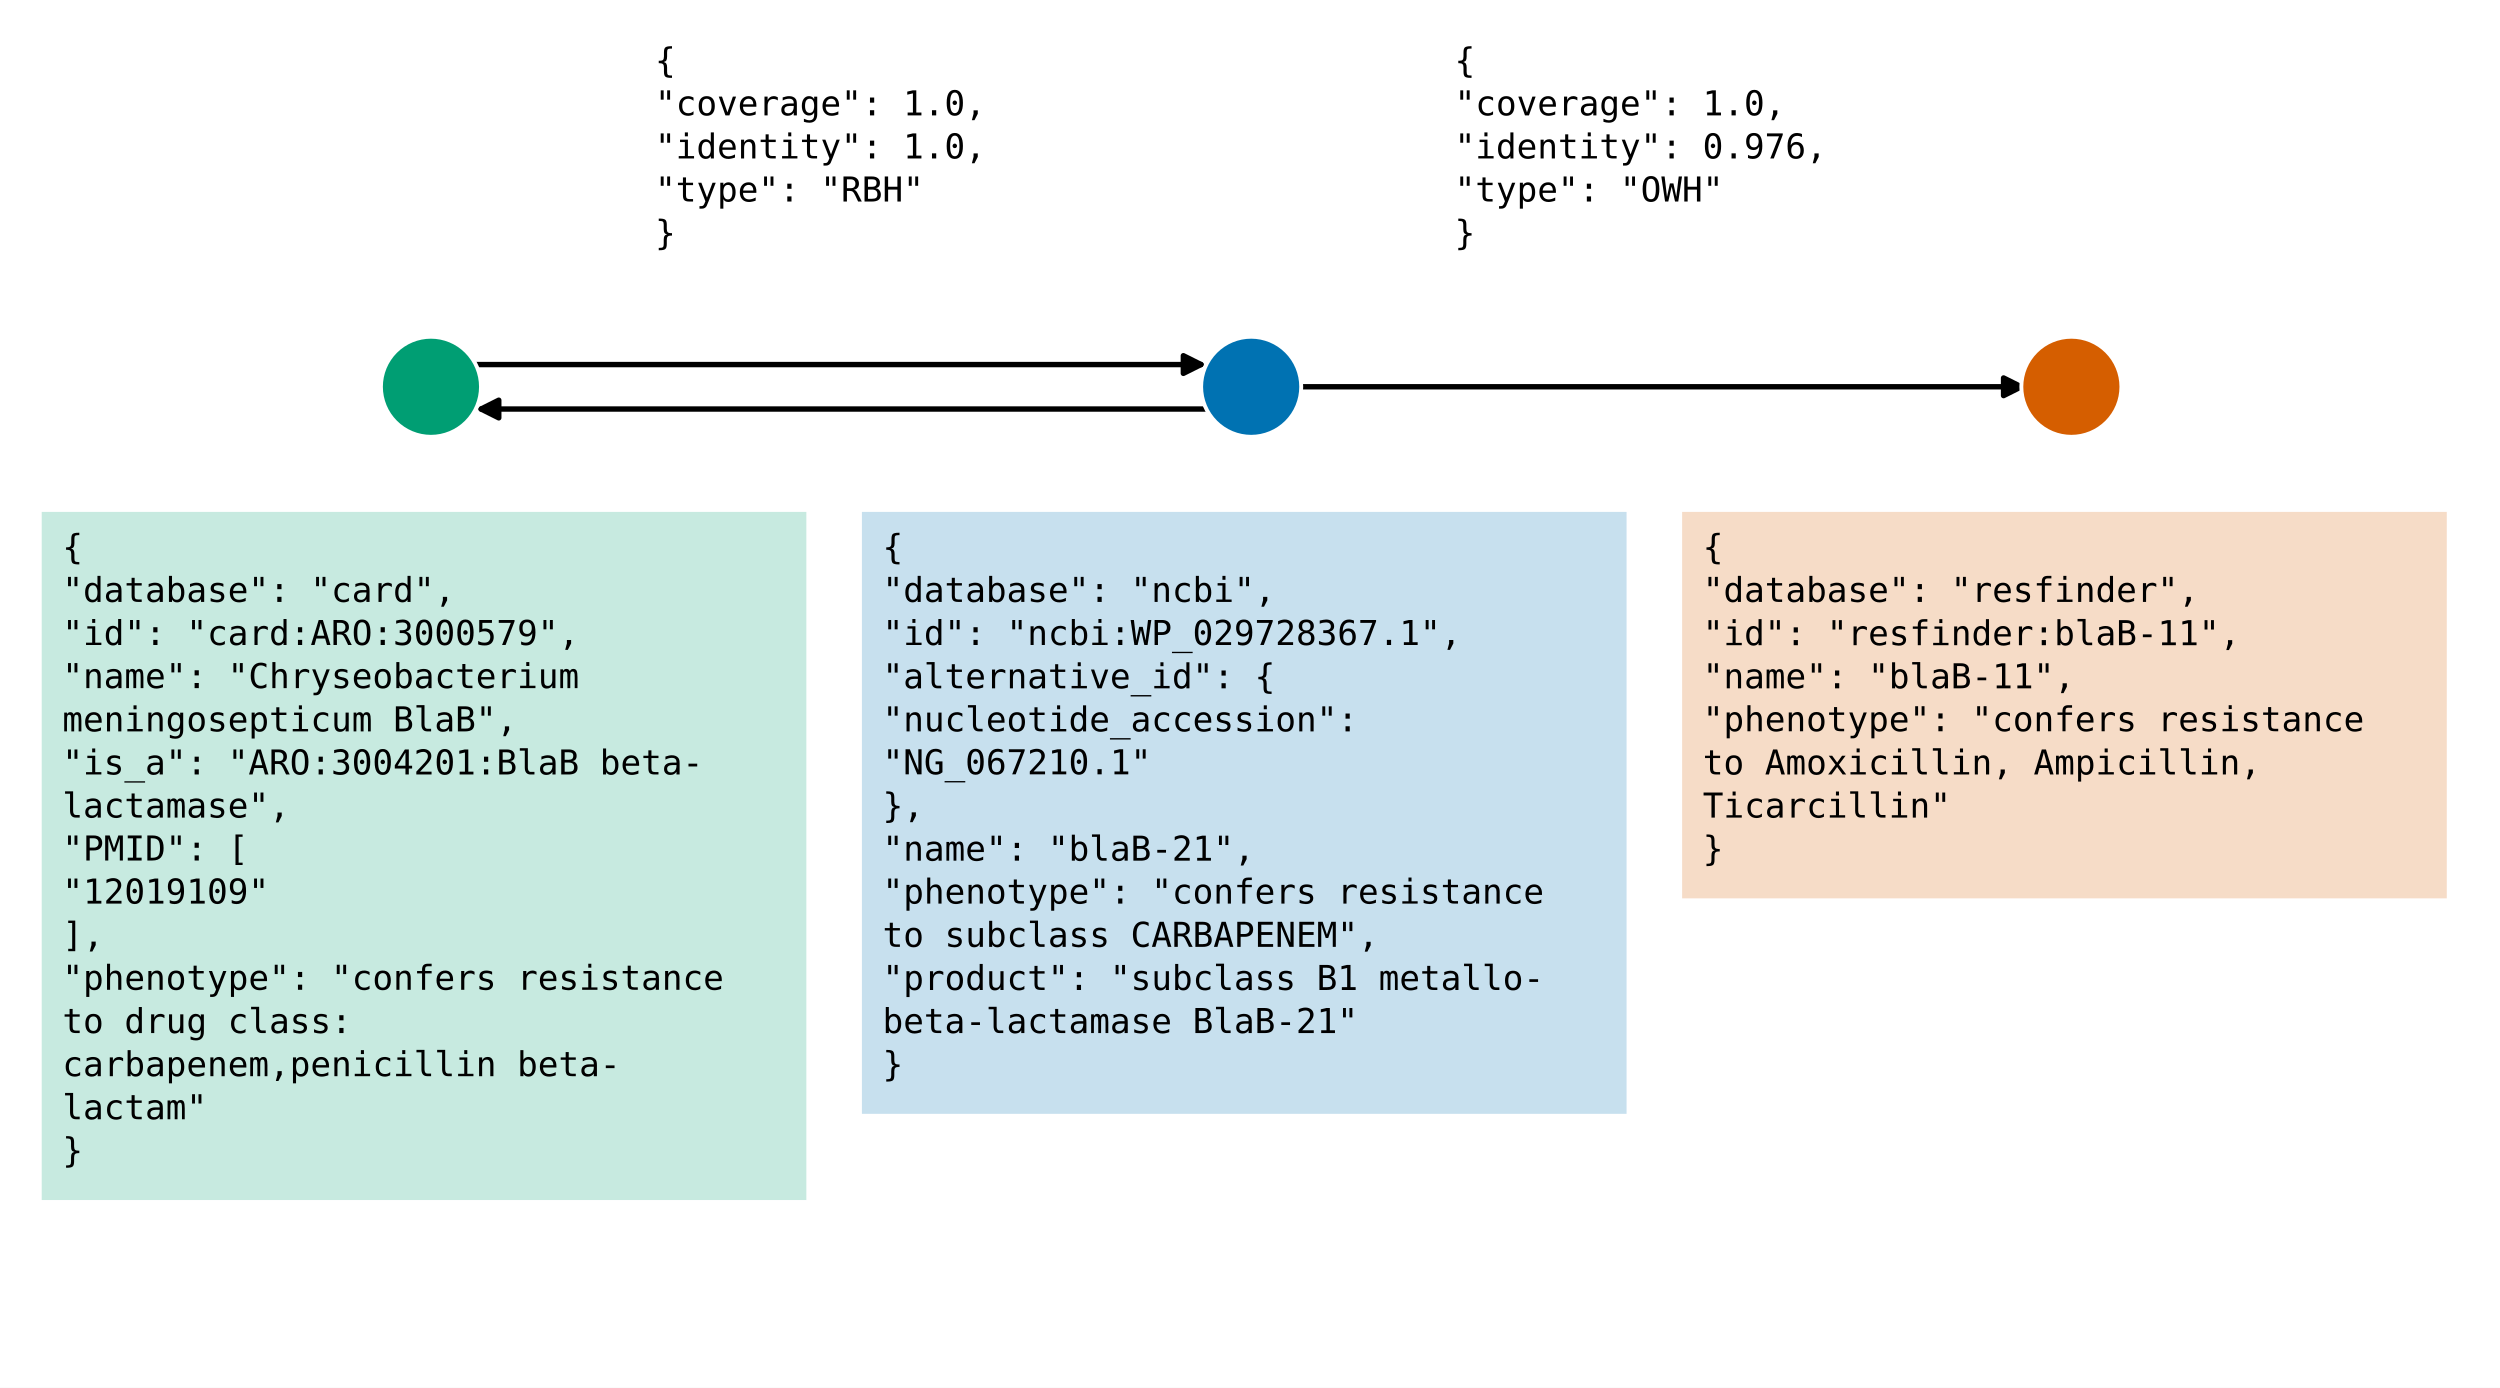
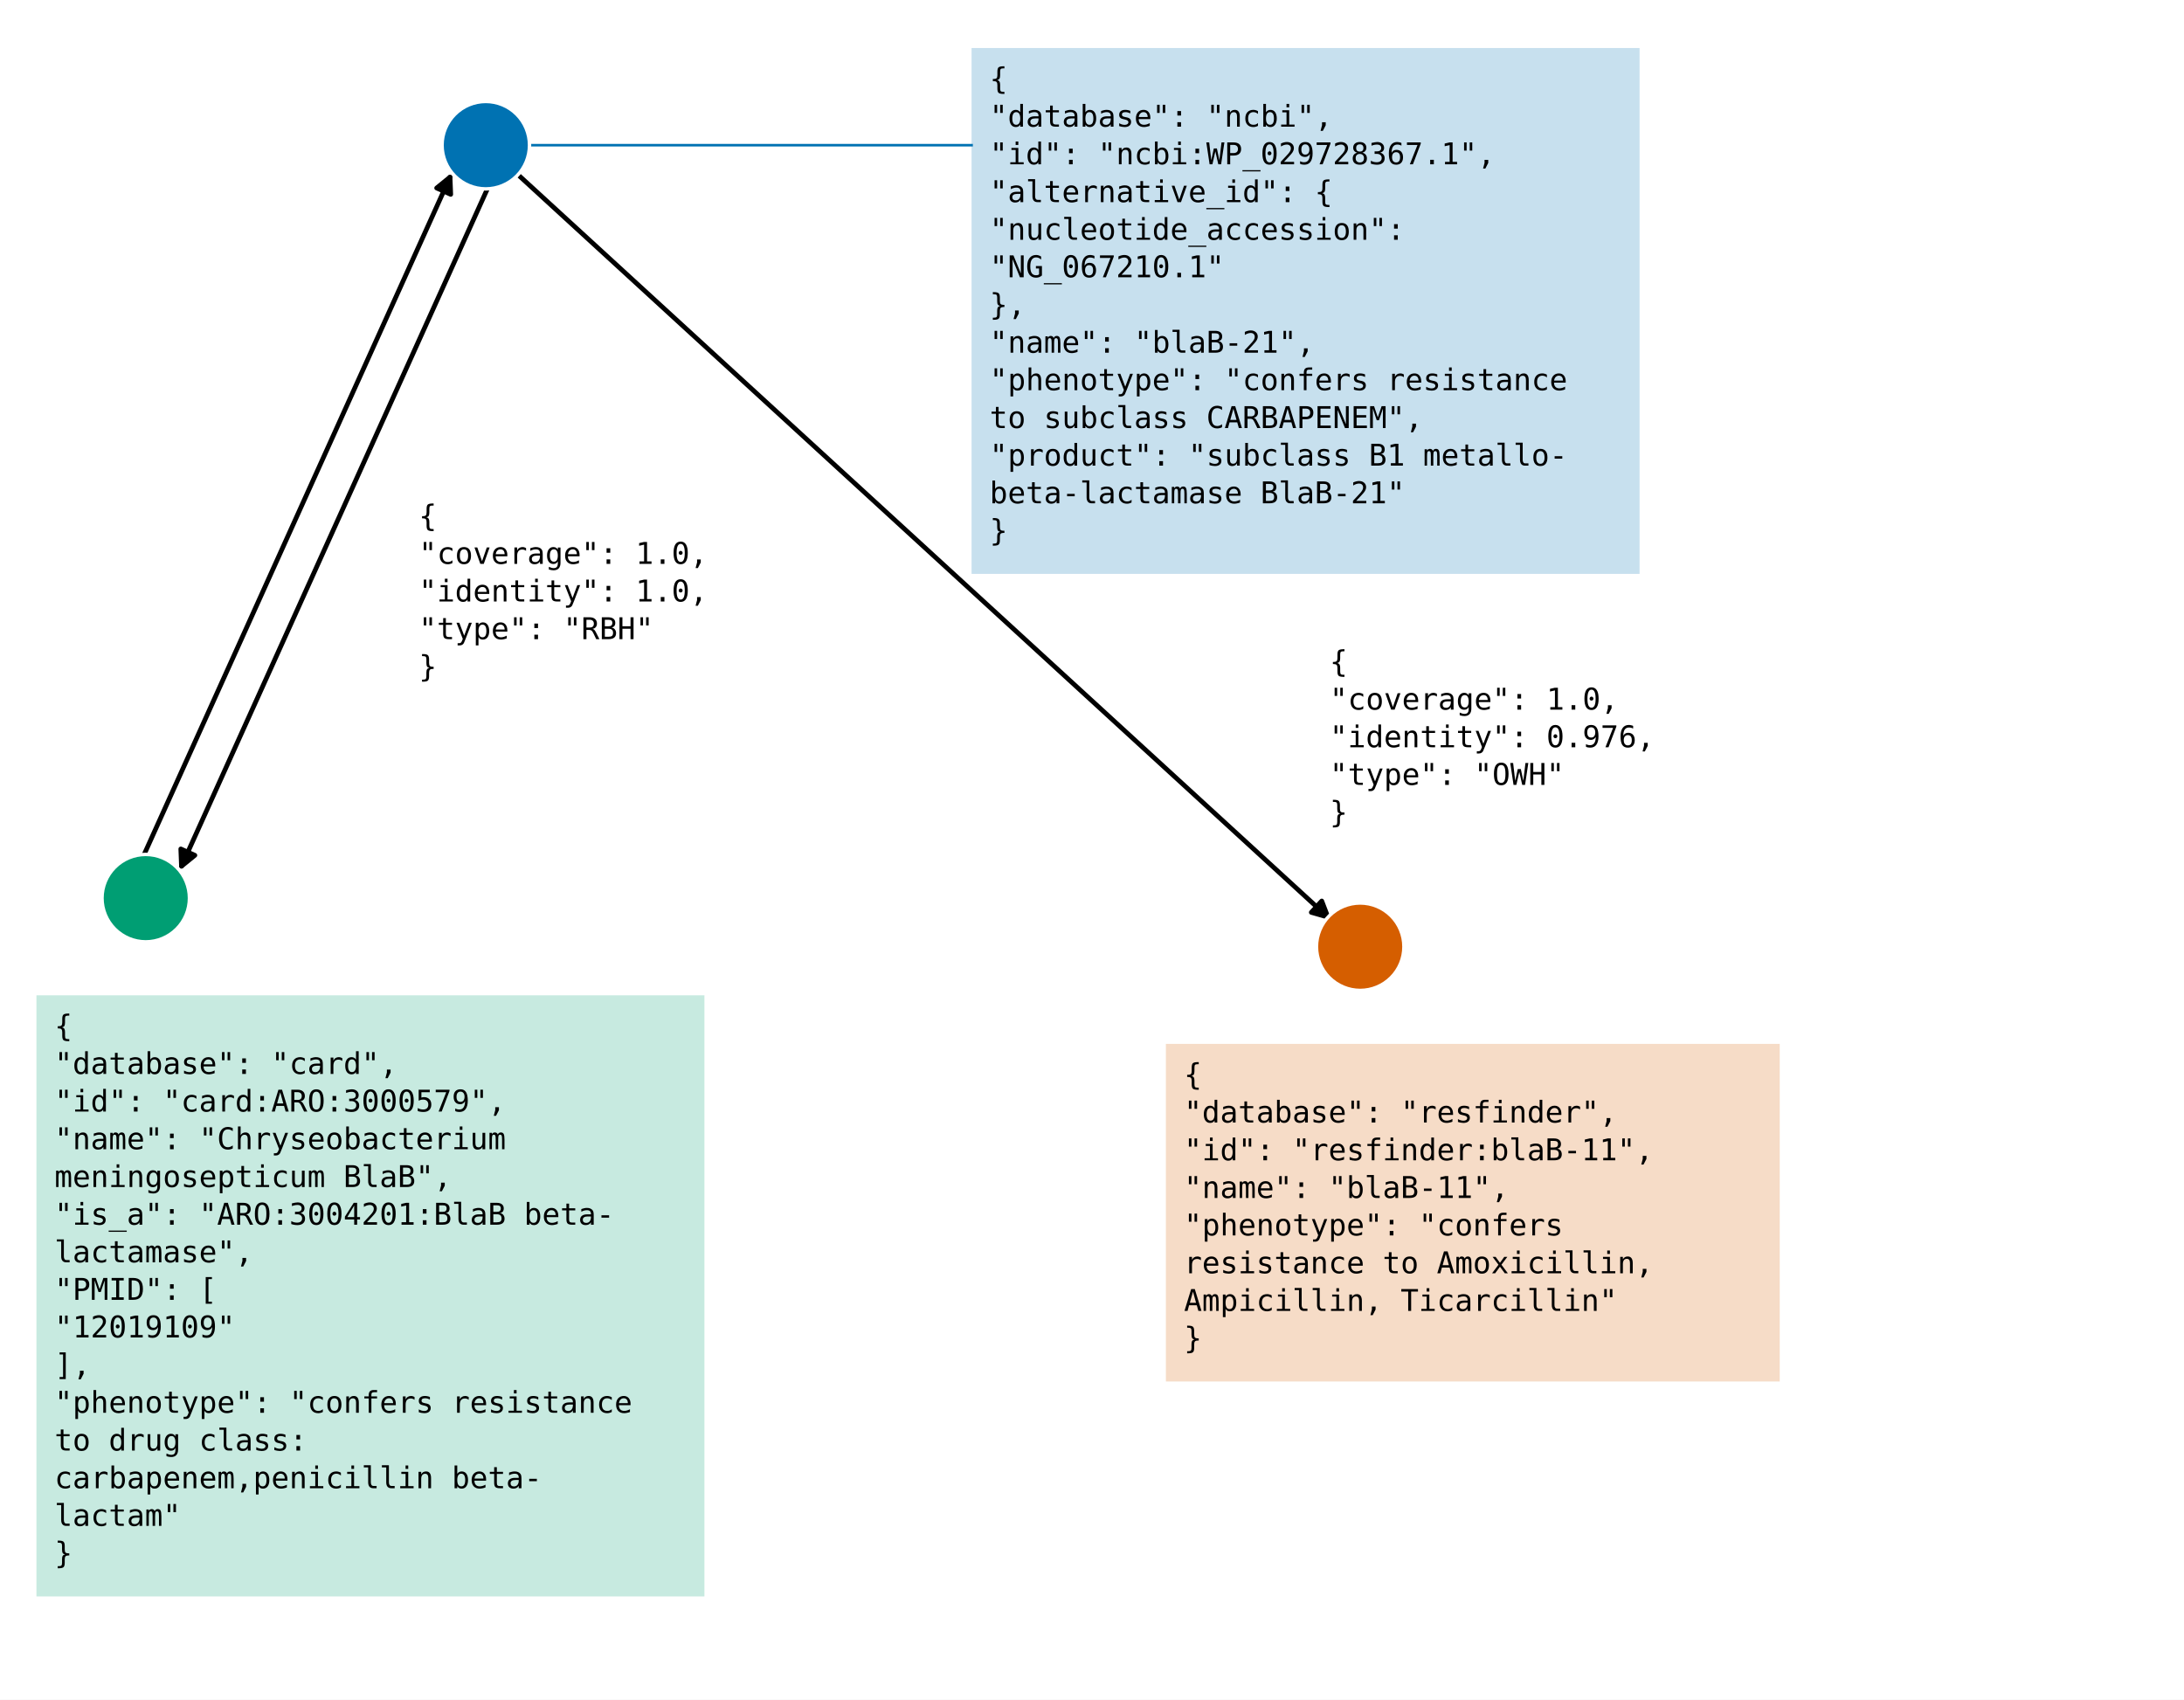
- <svg xmlns="http://www.w3.org/2000/svg" width="509.76pt" height="282.96pt" viewBox="0 0 509.76 282.96" version="1.1">
+ <svg xmlns="http://www.w3.org/2000/svg" width="509.76pt" height="396.72pt" viewBox="0 0 509.76 396.72" version="1.1">
  <defs>
    <style type="text/css">*{stroke-linejoin: round; stroke-linecap: butt}</style>
  </defs>
  <g id="figure_1">
    <g id="patch_1">
-       <path d="M 0 282.96  L 509.76 282.96  L 509.76 0  L 0 0  z " style="fill: #ffffff" />
+       <path d="M 0 396.72  L 509.76 396.72  L 509.76 0  L 0 0  z " style="fill: #ffffff" />
    </g>
    <g id="axes_1">
      <g id="patch_2">
-         <path d="M 8.504 244.692  L 164.421 244.692  L 164.421 104.377  L 8.504 104.377  z " clip-path="url(#pd27b2df4ef)" style="fill: #009e73; opacity: 0.22" />
+         <path d="M 226.772 133.948  L 382.689 133.948  L 382.689 11.208  L 226.772 11.208  z " clip-path="url(#p84d4fe5623)" style="fill: #0072b2; opacity: 0.22" />
      </g>
      <g id="patch_3">
-         <path d="M 175.748 227.117  L 331.665 227.117  L 331.665 104.377  L 175.748 104.377  z " clip-path="url(#pd27b2df4ef)" style="fill: #0072b2; opacity: 0.22" />
+         <path d="M 8.504 372.626  L 164.421 372.626  L 164.421 232.311  L 8.504 232.311  z " clip-path="url(#p84d4fe5623)" style="fill: #009e73; opacity: 0.22" />
      </g>
      <g id="patch_4">
-         <path d="M 342.992 183.18  L 498.91 183.18  L 498.91 104.377  L 342.992 104.377  z " clip-path="url(#pd27b2df4ef)" style="fill: #d55e00; opacity: 0.22" />
+         <path d="M 272.126 322.452  L 415.401 322.452  L 415.401 243.649  L 272.126 243.649  z " clip-path="url(#p84d4fe5623)" style="fill: #d55e00; opacity: 0.22" />
+       </g>
+       <g id="line2d_1">
+         <path d="M 123.591 33.885  L 226.772 33.885  " clip-path="url(#p84d4fe5623)" style="fill: none; stroke: #0072b2; stroke-width: 0.6; stroke-linecap: square" />
      </g>
      <g id="patch_5">
-         <path d="M 96.875 74.33  Q 171.498 74.33 244.891 74.33  " clip-path="url(#pd27b2df4ef)" style="fill: none; stroke: #000000; stroke-width: 1.1; stroke-linecap: round" />
-         <path d="M 241.291 72.53  L 244.891 74.33  L 241.291 76.13  z " clip-path="url(#pd27b2df4ef)" style="stroke: #000000; stroke-width: 1.1; stroke-linecap: round" />
+         <path d="M 33.587 199.563  Q 69.567 119.893 105.041 41.343  " clip-path="url(#p84d4fe5623)" style="fill: none; stroke: #000000; stroke-width: 1.1; stroke-linecap: round" />
+         <path d="M 101.919 43.883  L 105.041 41.343  L 105.2 45.365  z " clip-path="url(#p84d4fe5623)" style="stroke: #000000; stroke-width: 1.1; stroke-linecap: round" />
      </g>
      <g id="patch_6">
-         <path d="M 246.117 83.401  Q 171.494 83.401 98.101 83.401  " clip-path="url(#pd27b2df4ef)" style="fill: none; stroke: #000000; stroke-width: 1.1; stroke-linecap: round" />
-         <path d="M 101.701 85.201  L 98.101 83.401  L 101.701 81.601  z " clip-path="url(#pd27b2df4ef)" style="stroke: #000000; stroke-width: 1.1; stroke-linecap: round" />
+         <path d="M 113.815 43.955  Q 77.834 123.626 42.36 202.175  " clip-path="url(#p84d4fe5623)" style="fill: none; stroke: #000000; stroke-width: 1.1; stroke-linecap: round" />
+         <path d="M 45.483 199.635  L 42.36 202.175  L 42.202 198.154  z " clip-path="url(#p84d4fe5623)" style="stroke: #000000; stroke-width: 1.1; stroke-linecap: round" />
      </g>
      <g id="patch_7">
-         <path d="M 264.119 78.866  Q 338.742 78.866 412.136 78.866  " clip-path="url(#pd27b2df4ef)" style="fill: none; stroke: #000000; stroke-width: 1.1; stroke-linecap: round" />
-         <path d="M 408.536 77.066  L 412.136 78.866  L 408.536 80.666  z " clip-path="url(#pd27b2df4ef)" style="stroke: #000000; stroke-width: 1.1; stroke-linecap: round" />
+         <path d="M 120.022 39.969  Q 215.436 127.431 309.942 214.062  " clip-path="url(#p84d4fe5623)" style="fill: none; stroke: #000000; stroke-width: 1.1; stroke-linecap: round" />
+         <path d="M 308.505 210.303  L 309.942 214.062  L 306.072 212.956  z " clip-path="url(#p84d4fe5623)" style="stroke: #000000; stroke-width: 1.1; stroke-linecap: round" />
      </g>
      <g id="text_1">
-         <text style="font-size: 7px; font-family: 'DejaVu Sans Mono'; text-anchor: start" x="12.718" y="113.948" transform="rotate(-0 12.71792 113.9482)">{</text>
+         <text style="font-size: 7px; font-family: 'DejaVu Sans Mono'; text-anchor: start" x="230.986" y="20.779" transform="rotate(-0 230.9856 20.77906)">{</text>
      </g>
      <g id="text_2">
-         <text style="font-size: 7px; font-family: 'DejaVu Sans Mono'; text-anchor: start" x="12.718" y="122.736" transform="rotate(-0 12.71792 122.7356)">  "database": "card",</text>
+         <text style="font-size: 7px; font-family: 'DejaVu Sans Mono'; text-anchor: start" x="230.986" y="29.566" transform="rotate(-0 230.9856 29.56647)">  "database": "ncbi",</text>
      </g>
      <g id="text_3">
-         <text style="font-size: 7px; font-family: 'DejaVu Sans Mono'; text-anchor: start" x="12.718" y="131.523" transform="rotate(-0 12.71792 131.523)">  "id": "card:ARO:3000579",</text>
+         <text style="font-size: 7px; font-family: 'DejaVu Sans Mono'; text-anchor: start" x="230.986" y="38.354" transform="rotate(-0 230.9856 38.35387)">  "id": "ncbi:WP_029728367.1",</text>
      </g>
      <g id="text_4">
-         <text style="font-size: 7px; font-family: 'DejaVu Sans Mono'; text-anchor: start" x="12.718" y="140.31" transform="rotate(-0 12.71792 140.3104)">  "name": "Chryseobacterium </text>
+         <text style="font-size: 7px; font-family: 'DejaVu Sans Mono'; text-anchor: start" x="230.986" y="47.178" transform="rotate(-0 230.9856 47.17846)">  "alternative_id": {</text>
      </g>
      <g id="text_5">
-         <text style="font-size: 7px; font-family: 'DejaVu Sans Mono'; text-anchor: start" x="12.718" y="149.135" transform="rotate(-0 12.71792 149.135)">      meningosepticum BlaB",</text>
+         <text style="font-size: 7px; font-family: 'DejaVu Sans Mono'; text-anchor: start" x="230.986" y="55.966" transform="rotate(-0 230.9856 55.96586)">    "nucleotide_accession": </text>
      </g>
      <g id="text_6">
-         <text style="font-size: 7px; font-family: 'DejaVu Sans Mono'; text-anchor: start" x="12.718" y="157.922" transform="rotate(-0 12.71792 157.9224)">  "is_a": "ARO:3004201:BlaB beta-</text>
+         <text style="font-size: 7px; font-family: 'DejaVu Sans Mono'; text-anchor: start" x="230.986" y="64.716" transform="rotate(-0 230.9856 64.71552)">        "NG_067210.1"</text>
      </g>
      <g id="text_7">
-         <text style="font-size: 7px; font-family: 'DejaVu Sans Mono'; text-anchor: start" x="12.718" y="166.71" transform="rotate(-0 12.71792 166.7098)">      lactamase",</text>
+         <text style="font-size: 7px; font-family: 'DejaVu Sans Mono'; text-anchor: start" x="230.986" y="73.503" transform="rotate(-0 230.9856 73.50347)">  },</text>
      </g>
      <g id="text_8">
-         <text style="font-size: 7px; font-family: 'DejaVu Sans Mono'; text-anchor: start" x="12.718" y="175.46" transform="rotate(-0 12.71792 175.46)">  "PMID": [</text>
+         <text style="font-size: 7px; font-family: 'DejaVu Sans Mono'; text-anchor: start" x="230.986" y="82.328" transform="rotate(-0 230.9856 82.32806)">  "name": "blaB-21",</text>
      </g>
      <g id="text_9">
-         <text style="font-size: 7px; font-family: 'DejaVu Sans Mono'; text-anchor: start" x="12.718" y="184.247" transform="rotate(-0 12.71792 184.2469)">    "12019109"</text>
+         <text style="font-size: 7px; font-family: 'DejaVu Sans Mono'; text-anchor: start" x="230.986" y="91.078" transform="rotate(-0 230.9856 91.07828)">  "phenotype": "confers resistance </text>
      </g>
      <g id="text_10">
-         <text style="font-size: 7px; font-family: 'DejaVu Sans Mono'; text-anchor: start" x="12.718" y="193.035" transform="rotate(-0 12.71792 193.0348)">  ],</text>
+         <text style="font-size: 7px; font-family: 'DejaVu Sans Mono'; text-anchor: start" x="230.986" y="99.903" transform="rotate(-0 230.9856 99.90287)">      to subclass CARBAPENEM",</text>
      </g>
      <g id="text_11">
-         <text style="font-size: 7px; font-family: 'DejaVu Sans Mono'; text-anchor: start" x="12.718" y="201.822" transform="rotate(-0 12.71792 201.8222)">  "phenotype": "confers resistance </text>
+         <text style="font-size: 7px; font-family: 'DejaVu Sans Mono'; text-anchor: start" x="230.986" y="108.69" transform="rotate(-0 230.9856 108.6903)">  "product": "subclass B1 metallo-</text>
      </g>
      <g id="text_12">
-         <text style="font-size: 7px; font-family: 'DejaVu Sans Mono'; text-anchor: start" x="12.718" y="210.647" transform="rotate(-0 12.71792 210.6468)">      to drug class: </text>
+         <text style="font-size: 7px; font-family: 'DejaVu Sans Mono'; text-anchor: start" x="230.986" y="117.478" transform="rotate(-0 230.9856 117.4777)">      beta-lactamase BlaB-21"</text>
      </g>
      <g id="text_13">
-         <text style="font-size: 7px; font-family: 'DejaVu Sans Mono'; text-anchor: start" x="12.718" y="219.434" transform="rotate(-0 12.71792 219.4342)">      carbapenem,penicillin beta-</text>
+         <text style="font-size: 7px; font-family: 'DejaVu Sans Mono'; text-anchor: start" x="230.986" y="126.228" transform="rotate(-0 230.9856 126.2279)">}</text>
      </g>
      <g id="text_14">
-         <text style="font-size: 7px; font-family: 'DejaVu Sans Mono'; text-anchor: start" x="12.718" y="228.222" transform="rotate(-0 12.71792 228.2216)">      lactam"</text>
+         <text style="font-size: 7px; font-family: 'DejaVu Sans Mono'; text-anchor: start" x="12.718" y="241.881" transform="rotate(-0 12.71792 241.8814)">{</text>
      </g>
      <g id="text_15">
-         <text style="font-size: 7px; font-family: 'DejaVu Sans Mono'; text-anchor: start" x="12.718" y="236.972" transform="rotate(-0 12.71792 236.9718)">}</text>
+         <text style="font-size: 7px; font-family: 'DejaVu Sans Mono'; text-anchor: start" x="12.718" y="250.669" transform="rotate(-0 12.71792 250.6688)">  "database": "card",</text>
      </g>
      <g id="text_16">
-         <text style="font-size: 7px; font-family: 'DejaVu Sans Mono'; text-anchor: start" x="179.962" y="113.948" transform="rotate(-0 179.962 113.9482)">{</text>
+         <text style="font-size: 7px; font-family: 'DejaVu Sans Mono'; text-anchor: start" x="12.718" y="259.456" transform="rotate(-0 12.71792 259.4562)">  "id": "card:ARO:3000579",</text>
      </g>
      <g id="text_17">
-         <text style="font-size: 7px; font-family: 'DejaVu Sans Mono'; text-anchor: start" x="179.962" y="122.736" transform="rotate(-0 179.962 122.7356)">  "database": "ncbi",</text>
+         <text style="font-size: 7px; font-family: 'DejaVu Sans Mono'; text-anchor: start" x="12.718" y="268.244" transform="rotate(-0 12.71792 268.2436)">  "name": "Chryseobacterium </text>
      </g>
      <g id="text_18">
-         <text style="font-size: 7px; font-family: 'DejaVu Sans Mono'; text-anchor: start" x="179.962" y="131.523" transform="rotate(-0 179.962 131.523)">  "id": "ncbi:WP_029728367.1",</text>
+         <text style="font-size: 7px; font-family: 'DejaVu Sans Mono'; text-anchor: start" x="12.718" y="277.068" transform="rotate(-0 12.71792 277.0682)">      meningosepticum BlaB",</text>
      </g>
      <g id="text_19">
-         <text style="font-size: 7px; font-family: 'DejaVu Sans Mono'; text-anchor: start" x="179.962" y="140.348" transform="rotate(-0 179.962 140.3476)">  "alternative_id": {</text>
+         <text style="font-size: 7px; font-family: 'DejaVu Sans Mono'; text-anchor: start" x="12.718" y="285.856" transform="rotate(-0 12.71792 285.8556)">  "is_a": "ARO:3004201:BlaB beta-</text>
      </g>
      <g id="text_20">
-         <text style="font-size: 7px; font-family: 'DejaVu Sans Mono'; text-anchor: start" x="179.962" y="149.135" transform="rotate(-0 179.962 149.135)">    "nucleotide_accession": </text>
+         <text style="font-size: 7px; font-family: 'DejaVu Sans Mono'; text-anchor: start" x="12.718" y="294.643" transform="rotate(-0 12.71792 294.643)">      lactamase",</text>
      </g>
      <g id="text_21">
-         <text style="font-size: 7px; font-family: 'DejaVu Sans Mono'; text-anchor: start" x="179.962" y="157.885" transform="rotate(-0 179.962 157.8847)">        "NG_067210.1"</text>
+         <text style="font-size: 7px; font-family: 'DejaVu Sans Mono'; text-anchor: start" x="12.718" y="303.393" transform="rotate(-0 12.71792 303.3932)">  "PMID": [</text>
      </g>
      <g id="text_22">
-         <text style="font-size: 7px; font-family: 'DejaVu Sans Mono'; text-anchor: start" x="179.962" y="166.673" transform="rotate(-0 179.962 166.6726)">  },</text>
+         <text style="font-size: 7px; font-family: 'DejaVu Sans Mono'; text-anchor: start" x="12.718" y="312.18" transform="rotate(-0 12.71792 312.1801)">    "12019109"</text>
      </g>
      <g id="text_23">
-         <text style="font-size: 7px; font-family: 'DejaVu Sans Mono'; text-anchor: start" x="179.962" y="175.497" transform="rotate(-0 179.962 175.4972)">  "name": "blaB-21",</text>
+         <text style="font-size: 7px; font-family: 'DejaVu Sans Mono'; text-anchor: start" x="12.718" y="320.968" transform="rotate(-0 12.71792 320.968)">  ],</text>
      </g>
      <g id="text_24">
-         <text style="font-size: 7px; font-family: 'DejaVu Sans Mono'; text-anchor: start" x="179.962" y="184.247" transform="rotate(-0 179.962 184.2474)">  "phenotype": "confers resistance </text>
+         <text style="font-size: 7px; font-family: 'DejaVu Sans Mono'; text-anchor: start" x="12.718" y="329.755" transform="rotate(-0 12.71792 329.7554)">  "phenotype": "confers resistance </text>
      </g>
      <g id="text_25">
-         <text style="font-size: 7px; font-family: 'DejaVu Sans Mono'; text-anchor: start" x="179.962" y="193.072" transform="rotate(-0 179.962 193.072)">      to subclass CARBAPENEM",</text>
+         <text style="font-size: 7px; font-family: 'DejaVu Sans Mono'; text-anchor: start" x="12.718" y="338.58" transform="rotate(-0 12.71792 338.58)">      to drug class: </text>
      </g>
      <g id="text_26">
-         <text style="font-size: 7px; font-family: 'DejaVu Sans Mono'; text-anchor: start" x="179.962" y="201.859" transform="rotate(-0 179.962 201.8594)">  "product": "subclass B1 metallo-</text>
+         <text style="font-size: 7px; font-family: 'DejaVu Sans Mono'; text-anchor: start" x="12.718" y="347.367" transform="rotate(-0 12.71792 347.3674)">      carbapenem,penicillin beta-</text>
      </g>
      <g id="text_27">
-         <text style="font-size: 7px; font-family: 'DejaVu Sans Mono'; text-anchor: start" x="179.962" y="210.647" transform="rotate(-0 179.962 210.6468)">      beta-lactamase BlaB-21"</text>
+         <text style="font-size: 7px; font-family: 'DejaVu Sans Mono'; text-anchor: start" x="12.718" y="356.155" transform="rotate(-0 12.71792 356.1548)">      lactam"</text>
      </g>
      <g id="text_28">
-         <text style="font-size: 7px; font-family: 'DejaVu Sans Mono'; text-anchor: start" x="179.962" y="219.397" transform="rotate(-0 179.962 219.397)">}</text>
+         <text style="font-size: 7px; font-family: 'DejaVu Sans Mono'; text-anchor: start" x="12.718" y="364.905" transform="rotate(-0 12.71792 364.905)">}</text>
      </g>
      <g id="text_29">
-         <text style="font-size: 7px; font-family: 'DejaVu Sans Mono'; text-anchor: start" x="347.206" y="113.948" transform="rotate(-0 347.2061 113.9482)">{</text>
+         <text style="font-size: 7px; font-family: 'DejaVu Sans Mono'; text-anchor: start" x="276.34" y="253.22" transform="rotate(-0 276.34 253.22)">{</text>
      </g>
      <g id="text_30">
-         <text style="font-size: 7px; font-family: 'DejaVu Sans Mono'; text-anchor: start" x="347.206" y="122.736" transform="rotate(-0 347.2061 122.7356)">  "database": "resfinder",</text>
+         <text style="font-size: 7px; font-family: 'DejaVu Sans Mono'; text-anchor: start" x="276.34" y="262.007" transform="rotate(-0 276.34 262.0074)">  "database": "resfinder",</text>
      </g>
      <g id="text_31">
-         <text style="font-size: 7px; font-family: 'DejaVu Sans Mono'; text-anchor: start" x="347.206" y="131.56" transform="rotate(-0 347.2061 131.5602)">  "id": "resfinder:blaB-11",</text>
+         <text style="font-size: 7px; font-family: 'DejaVu Sans Mono'; text-anchor: start" x="276.34" y="270.832" transform="rotate(-0 276.34 270.832)">  "id": "resfinder:blaB-11",</text>
      </g>
      <g id="text_32">
-         <text style="font-size: 7px; font-family: 'DejaVu Sans Mono'; text-anchor: start" x="347.206" y="140.348" transform="rotate(-0 347.2061 140.3476)">  "name": "blaB-11",</text>
+         <text style="font-size: 7px; font-family: 'DejaVu Sans Mono'; text-anchor: start" x="276.34" y="279.619" transform="rotate(-0 276.34 279.6194)">  "name": "blaB-11",</text>
      </g>
      <g id="text_33">
-         <text style="font-size: 7px; font-family: 'DejaVu Sans Mono'; text-anchor: start" x="347.206" y="149.098" transform="rotate(-0 347.2061 149.0978)">  "phenotype": "confers resistance </text>
+         <text style="font-size: 7px; font-family: 'DejaVu Sans Mono'; text-anchor: start" x="276.34" y="288.37" transform="rotate(-0 276.34 288.3696)">  "phenotype": "confers </text>
      </g>
      <g id="text_34">
-         <text style="font-size: 7px; font-family: 'DejaVu Sans Mono'; text-anchor: start" x="347.206" y="157.922" transform="rotate(-0 347.2061 157.9224)">      to Amoxicillin, Ampicillin, </text>
+         <text style="font-size: 7px; font-family: 'DejaVu Sans Mono'; text-anchor: start" x="276.34" y="297.194" transform="rotate(-0 276.34 297.1942)">      resistance to Amoxicillin,</text>
      </g>
      <g id="text_35">
-         <text style="font-size: 7px; font-family: 'DejaVu Sans Mono'; text-anchor: start" x="347.206" y="166.71" transform="rotate(-0 347.2061 166.7098)">      Ticarcillin"</text>
+         <text style="font-size: 7px; font-family: 'DejaVu Sans Mono'; text-anchor: start" x="276.34" y="305.982" transform="rotate(-0 276.34 305.9816)">       Ampicillin, Ticarcillin"</text>
      </g>
      <g id="text_36">
-         <text style="font-size: 7px; font-family: 'DejaVu Sans Mono'; text-anchor: start" x="347.206" y="175.46" transform="rotate(-0 347.2061 175.46)">}</text>
+         <text style="font-size: 7px; font-family: 'DejaVu Sans Mono'; text-anchor: start" x="276.34" y="314.732" transform="rotate(-0 276.34 314.7318)">}</text>
      </g>
      <g id="text_37">
-         <text style="font-size: 7px; font-family: 'DejaVu Sans Mono'; text-anchor: start" x="133.57" y="14.736" transform="rotate(-0 133.5702 14.7356)">{</text>
+         <text style="font-size: 7px; font-family: 'DejaVu Sans Mono'; text-anchor: start" x="97.757" y="122.826" transform="rotate(-0 97.75729 122.8263)">{</text>
      </g>
      <g id="text_38">
-         <text style="font-size: 7px; font-family: 'DejaVu Sans Mono'; text-anchor: start" x="133.57" y="23.522" transform="rotate(-0 133.5702 23.52245)">  "coverage": 1.0,</text>
+         <text style="font-size: 7px; font-family: 'DejaVu Sans Mono'; text-anchor: start" x="97.757" y="131.613" transform="rotate(-0 97.75729 131.6132)">  "coverage": 1.0,</text>
      </g>
      <g id="text_39">
-         <text style="font-size: 7px; font-family: 'DejaVu Sans Mono'; text-anchor: start" x="133.57" y="32.31" transform="rotate(-0 133.5702 32.3104)">  "identity": 1.0,</text>
+         <text style="font-size: 7px; font-family: 'DejaVu Sans Mono'; text-anchor: start" x="97.757" y="140.401" transform="rotate(-0 97.75729 140.4011)">  "identity": 1.0,</text>
      </g>
      <g id="text_40">
-         <text style="font-size: 7px; font-family: 'DejaVu Sans Mono'; text-anchor: start" x="133.57" y="41.097" transform="rotate(-0 133.5702 41.09726)">  "type": "RBH"</text>
+         <text style="font-size: 7px; font-family: 'DejaVu Sans Mono'; text-anchor: start" x="97.757" y="149.188" transform="rotate(-0 97.75729 149.188)">  "type": "RBH"</text>
      </g>
      <g id="text_41">
-         <text style="font-size: 7px; font-family: 'DejaVu Sans Mono'; text-anchor: start" x="133.57" y="49.885" transform="rotate(-0 133.5702 49.8852)">}</text>
+         <text style="font-size: 7px; font-family: 'DejaVu Sans Mono'; text-anchor: start" x="97.757" y="157.976" transform="rotate(-0 97.75729 157.9759)">}</text>
      </g>
      <g id="text_42">
-         <text style="font-size: 7px; font-family: 'DejaVu Sans Mono'; text-anchor: start" x="296.6" y="14.736" transform="rotate(-0 296.6003 14.7356)">{</text>
+         <text style="font-size: 7px; font-family: 'DejaVu Sans Mono'; text-anchor: start" x="310.356" y="156.842" transform="rotate(-0 310.3557 156.8421)">{</text>
      </g>
      <g id="text_43">
-         <text style="font-size: 7px; font-family: 'DejaVu Sans Mono'; text-anchor: start" x="296.6" y="23.522" transform="rotate(-0 296.6003 23.52245)">  "coverage": 1.0,</text>
+         <text style="font-size: 7px; font-family: 'DejaVu Sans Mono'; text-anchor: start" x="310.356" y="165.629" transform="rotate(-0 310.3557 165.6289)">  "coverage": 1.0,</text>
      </g>
      <g id="text_44">
-         <text style="font-size: 7px; font-family: 'DejaVu Sans Mono'; text-anchor: start" x="296.6" y="32.31" transform="rotate(-0 296.6003 32.3104)">  "identity": 0.976,</text>
+         <text style="font-size: 7px; font-family: 'DejaVu Sans Mono'; text-anchor: start" x="310.356" y="174.417" transform="rotate(-0 310.3557 174.4169)">  "identity": 0.976,</text>
      </g>
      <g id="text_45">
-         <text style="font-size: 7px; font-family: 'DejaVu Sans Mono'; text-anchor: start" x="296.6" y="41.097" transform="rotate(-0 296.6003 41.09726)">  "type": "OWH"</text>
+         <text style="font-size: 7px; font-family: 'DejaVu Sans Mono'; text-anchor: start" x="310.356" y="183.204" transform="rotate(-0 310.3557 183.2037)">  "type": "OWH"</text>
      </g>
      <g id="text_46">
-         <text style="font-size: 7px; font-family: 'DejaVu Sans Mono'; text-anchor: start" x="296.6" y="49.885" transform="rotate(-0 296.6003 49.8852)">}</text>
+         <text style="font-size: 7px; font-family: 'DejaVu Sans Mono'; text-anchor: start" x="310.356" y="191.992" transform="rotate(-0 310.3557 191.9917)">}</text>
      </g>
      <g id="patch_8">
-         <path d="M 87.874 89.07  C 90.58 89.07 93.176 87.995 95.09 86.081  C 97.004 84.168 98.079 81.572 98.079 78.866  C 98.079 76.159 97.004 73.563 95.09 71.65  C 93.176 69.736 90.58 68.661 87.874 68.661  C 85.168 68.661 82.572 69.736 80.658 71.65  C 78.745 73.563 77.669 76.159 77.669 78.866  C 77.669 81.572 78.745 84.168 80.658 86.081  C 82.572 87.995 85.168 89.07 87.874 89.07  z " clip-path="url(#pd27b2df4ef)" style="fill: #009e73; stroke: #ffffff; stroke-width: 0.8; stroke-linejoin: miter" />
+         <path d="M 113.386 44.09  C 116.092 44.09 118.688 43.015 120.602 41.101  C 122.515 39.188 123.591 36.592 123.591 33.885  C 123.591 31.179 122.515 28.583 120.602 26.67  C 118.688 24.756 116.092 23.681 113.386 23.681  C 110.68 23.681 108.084 24.756 106.17 26.67  C 104.256 28.583 103.181 31.179 103.181 33.885  C 103.181 36.592 104.256 39.188 106.17 41.101  C 108.084 43.015 110.68 44.09 113.386 44.09  z " clip-path="url(#p84d4fe5623)" style="fill: #0072b2; stroke: #ffffff; stroke-width: 0.8; stroke-linejoin: miter" />
      </g>
      <g id="patch_9">
-         <path d="M 255.118 89.07  C 257.824 89.07 260.42 87.995 262.334 86.081  C 264.248 84.168 265.323 81.572 265.323 78.866  C 265.323 76.159 264.248 73.563 262.334 71.65  C 260.42 69.736 257.824 68.661 255.118 68.661  C 252.412 68.661 249.816 69.736 247.902 71.65  C 245.989 73.563 244.913 76.159 244.913 78.866  C 244.913 81.572 245.989 84.168 247.902 86.081  C 249.816 87.995 252.412 89.07 255.118 89.07  z " clip-path="url(#pd27b2df4ef)" style="fill: #0072b2; stroke: #ffffff; stroke-width: 0.8; stroke-linejoin: miter" />
+         <path d="M 34.016 219.838  C 36.722 219.838 39.318 218.763 41.232 216.849  C 43.145 214.936 44.22 212.34 44.22 209.633  C 44.22 206.927 43.145 204.331 41.232 202.418  C 39.318 200.504 36.722 199.429 34.016 199.429  C 31.309 199.429 28.714 200.504 26.8 202.418  C 24.886 204.331 23.811 206.927 23.811 209.633  C 23.811 212.34 24.886 214.936 26.8 216.849  C 28.714 218.763 31.309 219.838 34.016 219.838  z " clip-path="url(#p84d4fe5623)" style="fill: #009e73; stroke: #ffffff; stroke-width: 0.8; stroke-linejoin: miter" />
      </g>
      <g id="patch_10">
-         <path d="M 422.362 89.07  C 425.069 89.07 427.664 87.995 429.578 86.081  C 431.492 84.168 432.567 81.572 432.567 78.866  C 432.567 76.159 431.492 73.563 429.578 71.65  C 427.664 69.736 425.069 68.661 422.362 68.661  C 419.656 68.661 417.06 69.736 415.146 71.65  C 413.233 73.563 412.157 76.159 412.157 78.866  C 412.157 81.572 413.233 84.168 415.146 86.081  C 417.06 87.995 419.656 89.07 422.362 89.07  z " clip-path="url(#pd27b2df4ef)" style="fill: #d55e00; stroke: #ffffff; stroke-width: 0.8; stroke-linejoin: miter" />
+         <path d="M 317.48 231.177  C 320.187 231.177 322.782 230.101 324.696 228.188  C 326.61 226.274 327.685 223.678 327.685 220.972  C 327.685 218.266 326.61 215.67 324.696 213.756  C 322.782 211.842 320.187 210.767 317.48 210.767  C 314.774 210.767 312.178 211.842 310.264 213.756  C 308.351 215.67 307.276 218.266 307.276 220.972  C 307.276 223.678 308.351 226.274 310.264 228.188  C 312.178 230.101 314.774 231.177 317.48 231.177  z " clip-path="url(#p84d4fe5623)" style="fill: #d55e00; stroke: #ffffff; stroke-width: 0.8; stroke-linejoin: miter" />
      </g>
    </g>
  </g>
  <defs>
-     <clipPath id="pd27b2df4ef">
-       <rect x="0" y="-0.505" width="510.236" height="283.465" />
+     <clipPath id="p84d4fe5623">
+       <rect x="0" y="-0.13" width="510.236" height="396.85" />
    </clipPath>
  </defs>
</svg>
